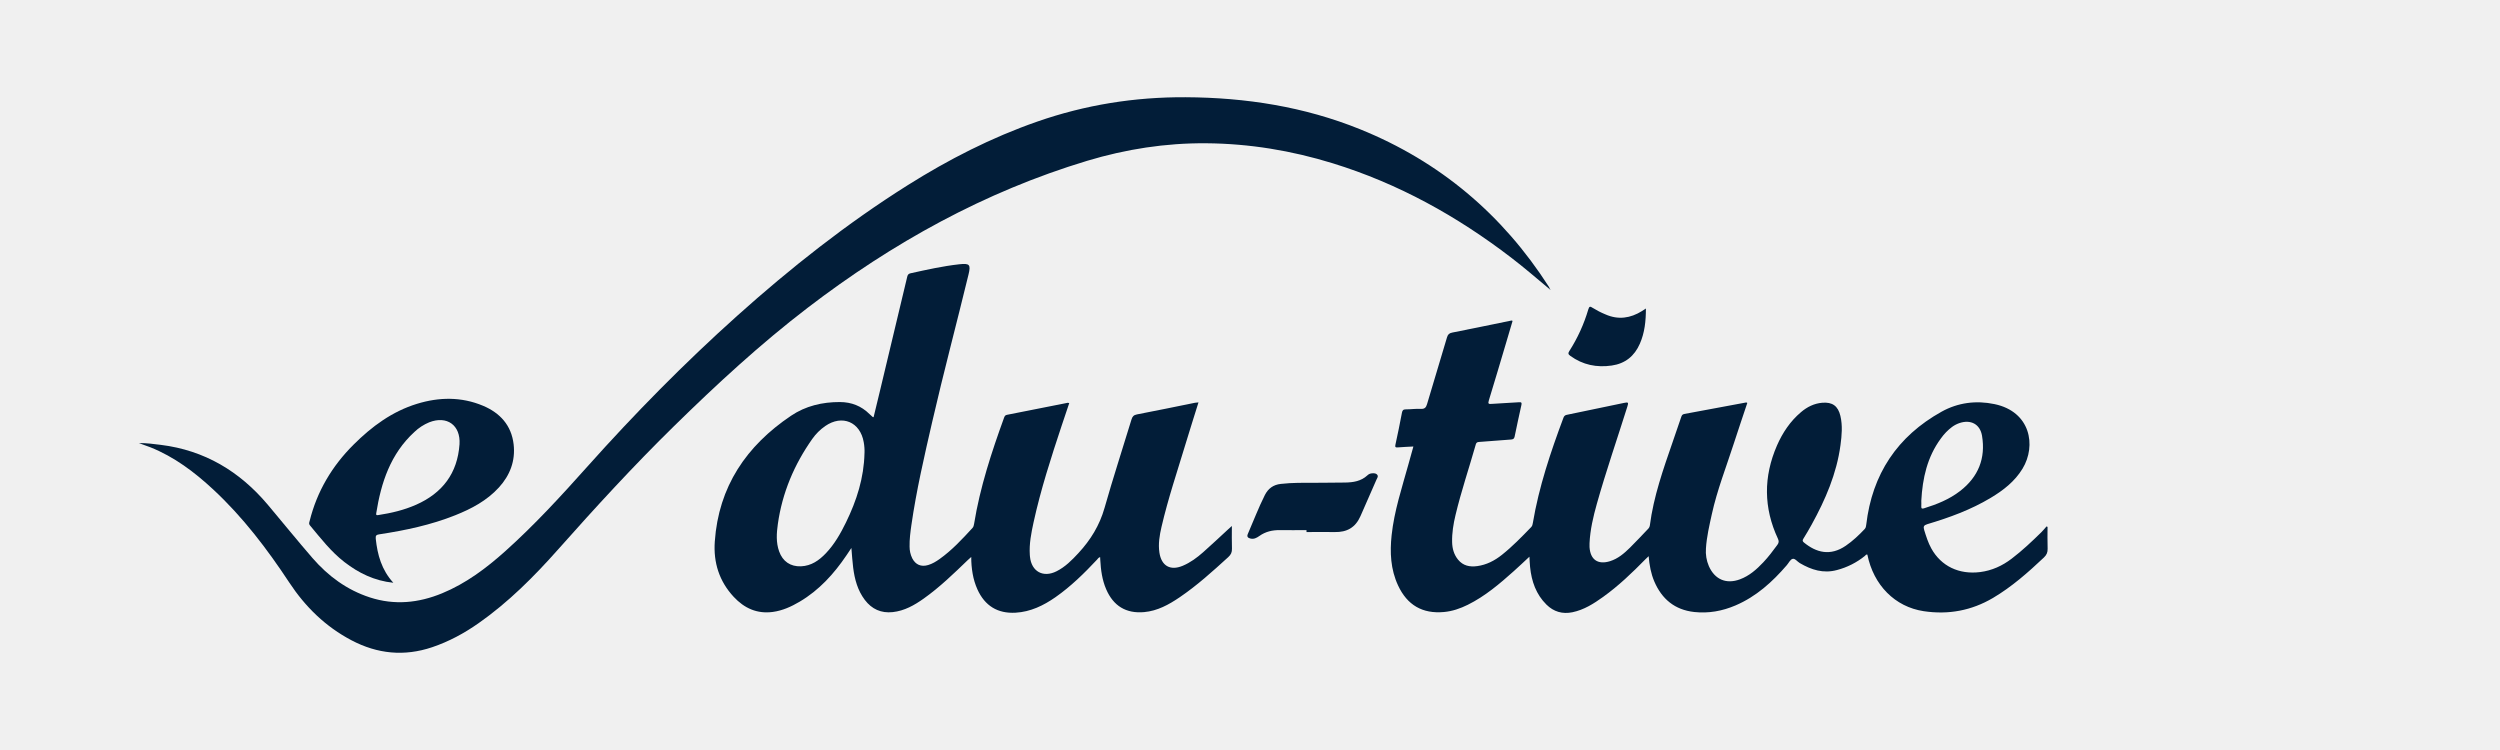
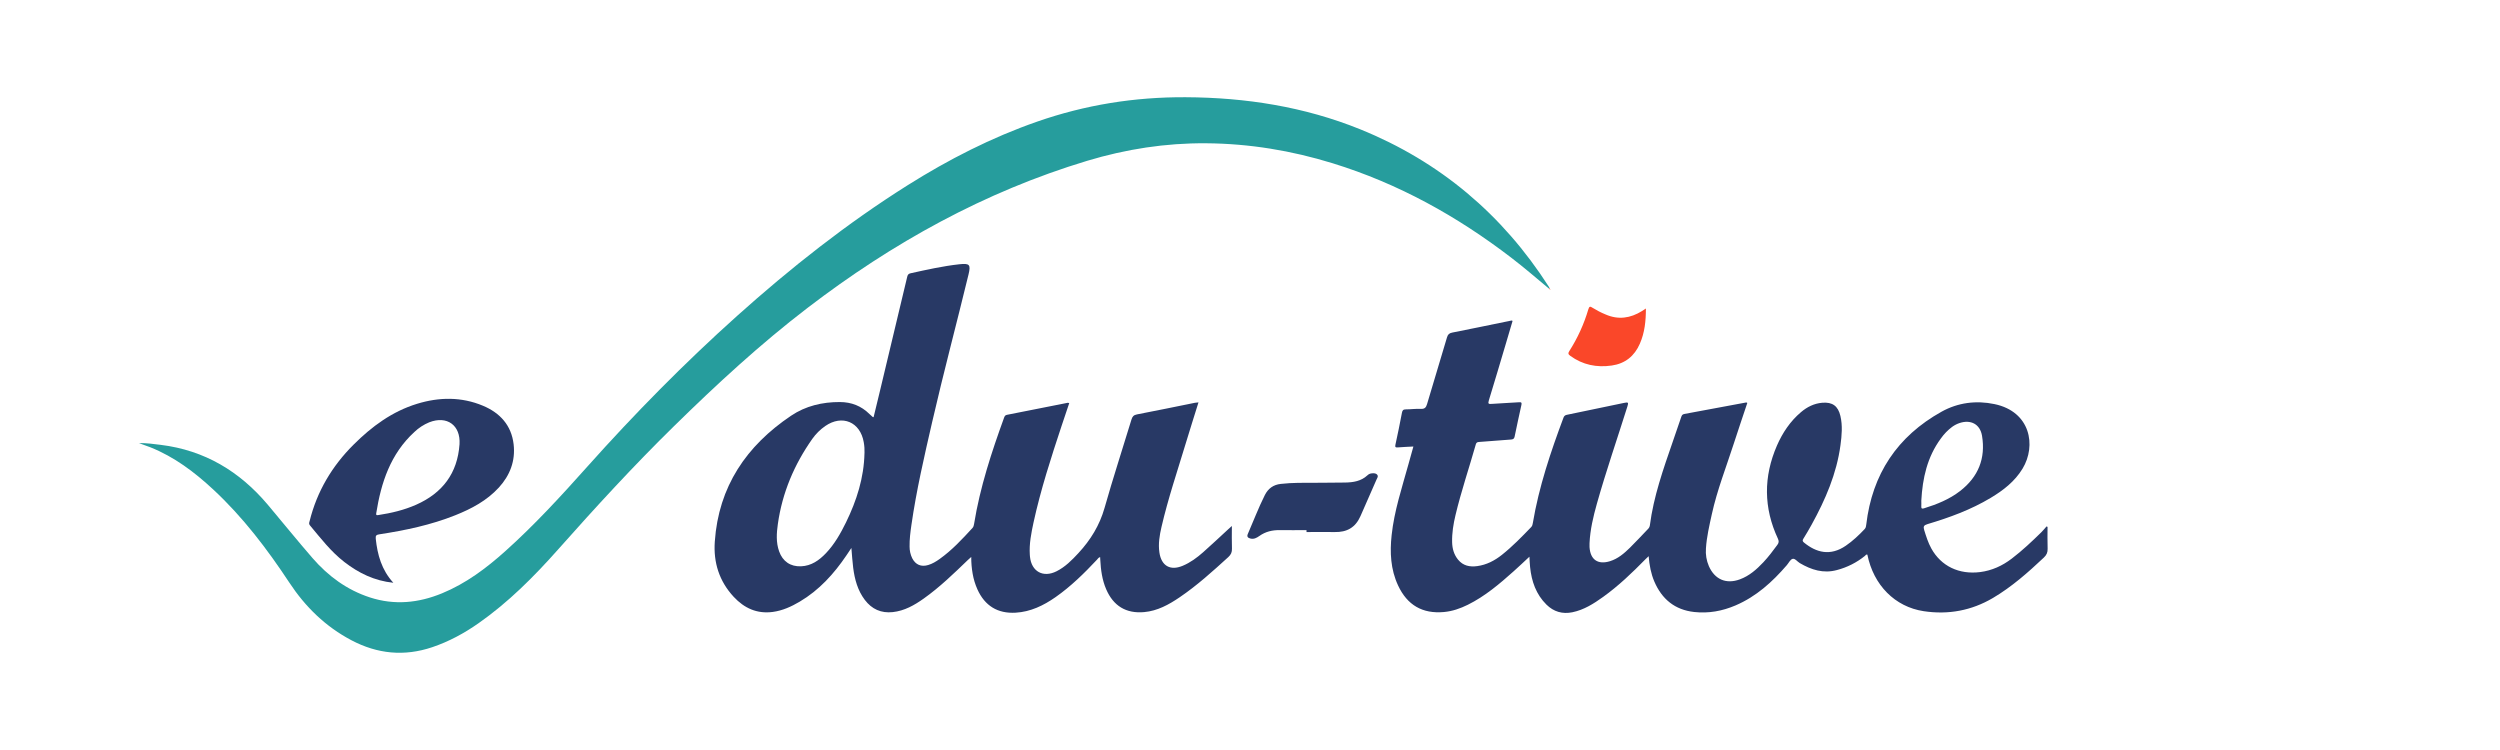
- <svg xmlns="http://www.w3.org/2000/svg" width="240" height="72" viewBox="0 0 240 72" fill="none">
-   <path d="M146.825 53.442C146.297 53.931 145.817 54.394 145.321 54.833C143.957 56.053 142.565 57.237 140.909 58.059C140.184 58.419 139.424 58.681 138.613 58.754C136.557 58.941 135.091 58.09 134.213 56.2C133.495 54.657 133.419 53.028 133.597 51.368C133.848 49.044 134.584 46.83 135.204 44.593C135.359 44.033 135.516 43.472 135.685 42.864C135.163 42.893 134.677 42.91 134.195 42.95C133.949 42.971 133.912 42.908 133.965 42.669C134.187 41.659 134.393 40.645 134.585 39.628C134.629 39.395 134.705 39.299 134.951 39.299C135.439 39.299 135.927 39.226 136.415 39.252C136.785 39.268 136.904 39.105 137 38.785C137.629 36.65 138.284 34.522 138.912 32.386C138.996 32.099 139.132 31.982 139.42 31.926C141.284 31.56 143.144 31.17 145.007 30.79C145.063 30.779 145.121 30.743 145.207 30.81C144.999 31.517 144.787 32.237 144.573 32.955C144.028 34.785 143.489 36.615 142.927 38.445C142.824 38.777 142.916 38.795 143.207 38.773C144.085 38.707 144.964 38.677 145.836 38.615C146.076 38.597 146.099 38.677 146.055 38.879C145.832 39.889 145.611 40.899 145.404 41.912C145.361 42.123 145.257 42.18 145.063 42.194C144.039 42.267 143.021 42.351 142 42.427C141.844 42.439 141.735 42.464 141.681 42.647C141.037 44.916 140.275 47.154 139.727 49.455C139.523 50.308 139.381 51.174 139.404 52.057C139.42 52.67 139.576 53.235 139.969 53.721C140.453 54.316 141.095 54.444 141.815 54.346C142.711 54.223 143.481 53.823 144.18 53.268C145.193 52.463 146.093 51.535 146.991 50.604C147.104 50.487 147.129 50.352 147.152 50.21C147.739 46.724 148.861 43.396 150.093 40.098C150.115 40.024 150.159 39.958 150.217 39.909C150.277 39.859 150.349 39.828 150.427 39.82C152.253 39.447 154.076 39.06 155.901 38.68C156.32 38.593 156.352 38.631 156.229 39.022C155.253 42.132 154.185 45.214 153.301 48.353C152.952 49.598 152.655 50.852 152.595 52.15C152.589 52.272 152.589 52.394 152.595 52.516C152.668 53.731 153.4 54.234 154.556 53.876C155.328 53.637 155.919 53.125 156.476 52.578C157.067 51.997 157.627 51.387 158.201 50.789C158.3 50.698 158.364 50.576 158.385 50.444C158.744 47.662 159.677 45.031 160.587 42.397C160.857 41.617 161.125 40.834 161.392 40.049C161.444 39.895 161.492 39.777 161.693 39.741C163.635 39.387 165.572 39.02 167.513 38.658C167.581 38.645 167.655 38.608 167.741 38.684C167.315 39.964 166.873 41.25 166.457 42.545C165.725 44.815 164.847 47.035 164.333 49.372C164.097 50.454 163.841 51.532 163.771 52.642C163.724 53.227 163.82 53.816 164.053 54.355C164.623 55.632 165.715 56.101 167.027 55.619C167.932 55.285 168.632 54.667 169.281 53.978C169.776 53.455 170.204 52.88 170.632 52.299C170.779 52.097 170.787 51.942 170.68 51.713C169.296 48.749 169.289 45.76 170.588 42.772C171.124 41.545 171.86 40.442 172.895 39.567C173.48 39.068 174.153 38.73 174.933 38.664C175.912 38.581 176.453 38.974 176.679 39.93C176.897 40.86 176.811 41.797 176.687 42.727C176.32 45.475 175.237 47.967 173.915 50.368C173.663 50.827 173.397 51.278 173.12 51.722C173.021 51.881 173.041 51.968 173.179 52.081C174.359 53.048 175.707 53.413 177.2 52.388C177.868 51.93 178.451 51.379 179.004 50.793C179.124 50.666 179.141 50.523 179.16 50.363C179.725 45.52 182.143 41.884 186.395 39.52C187.96 38.65 189.701 38.422 191.471 38.794C194.923 39.515 195.511 42.771 194.165 44.989C193.416 46.224 192.312 47.074 191.097 47.801C189.204 48.936 187.145 49.687 185.041 50.314C184.681 50.421 184.619 50.547 184.723 50.886C184.911 51.491 185.097 52.095 185.407 52.653C186.347 54.351 188.069 55.176 190.1 54.918C191.231 54.772 192.223 54.317 193.121 53.632C194.143 52.854 195.072 51.975 195.985 51.078C196.157 50.908 196.307 50.717 196.468 50.536L196.564 50.581C196.564 51.279 196.545 51.978 196.572 52.675C196.585 53.033 196.472 53.278 196.211 53.524C194.692 54.956 193.132 56.336 191.325 57.404C189.263 58.62 187.033 59.031 184.673 58.673C181.912 58.255 179.859 56.173 179.267 53.241C179.144 53.199 179.096 53.314 179.029 53.368C178.24 54.007 177.324 54.469 176.343 54.725C175.045 55.078 173.892 54.706 172.784 54.058C172.545 53.918 172.32 53.592 172.093 53.65C171.865 53.707 171.72 54.04 171.537 54.252C170.147 55.867 168.596 57.272 166.608 58.121C165.34 58.664 164.017 58.903 162.643 58.752C160.785 58.547 159.539 57.515 158.815 55.824C158.492 55.069 158.345 54.27 158.271 53.393C158.147 53.512 158.051 53.596 157.964 53.686C156.691 54.984 155.381 56.241 153.9 57.303C152.996 57.951 152.063 58.547 150.947 58.777C149.991 58.972 149.155 58.727 148.463 58.045C147.459 57.056 147.029 55.808 146.889 54.44C146.855 54.127 146.847 53.813 146.825 53.442ZM184.445 48.067C184.445 48.249 184.457 48.433 184.445 48.614C184.429 48.833 184.524 48.855 184.705 48.798C185.944 48.415 187.137 47.937 188.173 47.134C189.915 45.784 190.635 44.008 190.275 41.836C190.089 40.721 189.197 40.251 188.116 40.612C187.863 40.698 187.624 40.821 187.407 40.978C186.988 41.292 186.62 41.671 186.319 42.1C185.008 43.877 184.563 45.918 184.445 48.067Z" fill="#021D38" />
-   <path d="M148.693 27.703C147.497 26.703 146.317 25.685 145.078 24.736C139.881 20.753 134.233 17.615 127.948 15.677C123.988 14.455 119.938 13.785 115.789 13.754C111.898 13.724 108.098 14.315 104.37 15.437C94.513 18.412 85.678 23.316 77.54 29.544C72.993 33.024 68.796 36.9 64.712 40.903C60.836 44.702 57.172 48.697 53.572 52.753C51.263 55.354 48.814 57.813 45.949 59.822C44.567 60.793 43.094 61.591 41.487 62.133C38.805 63.036 36.235 62.778 33.746 61.469C31.257 60.16 29.316 58.265 27.78 55.937C25.648 52.705 23.315 49.633 20.467 46.988C18.671 45.322 16.733 43.855 14.431 42.938C14.072 42.792 13.699 42.686 13.333 42.537C14.038 42.523 14.736 42.62 15.433 42.706C19.637 43.227 23.004 45.247 25.704 48.449C27.141 50.154 28.539 51.89 30 53.573C31.502 55.304 33.304 56.635 35.51 57.352C37.866 58.119 40.175 57.889 42.437 56.958C44.723 56.016 46.668 54.558 48.493 52.925C51.321 50.393 53.882 47.597 56.407 44.771C60.934 39.704 65.691 34.868 70.754 30.332C75.889 25.729 81.286 21.463 87.131 17.784C91.061 15.312 95.173 13.207 99.568 11.676C104.18 10.066 108.925 9.307 113.814 9.334C119.589 9.363 125.2 10.239 130.569 12.408C138.221 15.505 144.233 20.58 148.682 27.515C148.709 27.557 148.729 27.602 148.752 27.645L148.693 27.703Z" fill="#021D38" />
-   <path d="M102.648 38.695C102.402 39.427 102.157 40.152 101.916 40.875C100.901 43.936 99.908 47.003 99.219 50.158C98.999 51.183 98.792 52.208 98.862 53.268C98.867 53.329 98.871 53.39 98.878 53.451C99.024 54.872 100.146 55.488 101.43 54.841C102.262 54.425 102.905 53.772 103.528 53.099C104.693 51.841 105.562 50.434 106.038 48.753C106.843 45.91 107.763 43.099 108.623 40.271C108.71 39.983 108.833 39.844 109.149 39.783C111.003 39.428 112.852 39.043 114.702 38.669C114.805 38.648 114.912 38.644 115.055 38.628C114.64 39.961 114.227 41.255 113.834 42.555C113.029 45.221 112.135 47.862 111.505 50.579C111.319 51.384 111.18 52.2 111.302 53.039C111.488 54.318 112.34 54.817 113.535 54.318C114.275 54.009 114.912 53.536 115.506 53.011C116.328 52.286 117.124 51.53 117.931 50.788C118.018 50.708 118.108 50.631 118.26 50.495C118.26 51.267 118.242 51.966 118.268 52.662C118.281 53.008 118.176 53.243 117.918 53.478C116.422 54.842 114.923 56.2 113.245 57.341C112.209 58.044 111.122 58.645 109.842 58.762C108.107 58.92 106.881 58.17 106.192 56.566C105.804 55.667 105.679 54.719 105.627 53.754C105.623 53.671 105.618 53.587 105.613 53.483C105.452 53.516 105.394 53.644 105.306 53.734C104.079 55.043 102.803 56.296 101.326 57.33C100.171 58.135 98.927 58.738 97.493 58.819C95.77 58.917 94.543 58.154 93.833 56.583C93.619 56.105 93.466 55.602 93.376 55.087C93.281 54.552 93.236 54.01 93.24 53.467C93.103 53.59 93.007 53.673 92.915 53.76C91.563 55.062 90.216 56.37 88.68 57.461C87.781 58.099 86.831 58.641 85.701 58.763C84.583 58.883 83.694 58.476 83.023 57.592C82.333 56.679 82.047 55.615 81.905 54.503C81.826 53.893 81.792 53.276 81.734 52.606C81.557 52.869 81.406 53.096 81.253 53.322C80.053 55.097 78.638 56.655 76.772 57.759C75.967 58.234 75.13 58.618 74.196 58.745C72.679 58.951 71.451 58.39 70.435 57.297C69.044 55.8 68.48 54.003 68.619 51.995C68.985 46.715 71.647 42.797 75.948 39.907C77.338 38.971 78.941 38.59 80.633 38.596C81.74 38.603 82.682 38.97 83.466 39.745C83.57 39.847 83.679 39.943 83.788 40.038C83.794 40.045 83.81 40.038 83.865 40.049C84.059 39.244 84.257 38.439 84.45 37.633C85.335 33.942 86.216 30.25 87.096 26.557C87.142 26.362 87.228 26.276 87.42 26.233C88.967 25.892 90.511 25.546 92.09 25.371C93.083 25.261 93.21 25.395 92.979 26.347C91.833 31.076 90.576 35.779 89.487 40.521C88.735 43.795 87.975 47.067 87.495 50.396C87.397 51.082 87.306 51.771 87.32 52.468C87.317 52.859 87.404 53.246 87.576 53.598C87.897 54.22 88.434 54.444 89.105 54.243C89.508 54.123 89.861 53.907 90.2 53.667C91.391 52.82 92.375 51.755 93.357 50.686C93.464 50.57 93.489 50.43 93.513 50.286C94.083 46.772 95.189 43.413 96.397 40.081C96.445 39.949 96.505 39.855 96.665 39.824C98.614 39.442 100.56 39.053 102.507 38.667C102.555 38.67 102.602 38.68 102.648 38.695ZM82.993 43.51C83.007 43.157 82.982 42.803 82.919 42.455C82.585 40.505 80.851 39.775 79.225 40.899C78.742 41.233 78.322 41.649 77.984 42.129C76.245 44.595 75.096 47.305 74.674 50.301C74.549 51.18 74.489 52.073 74.797 52.937C75.139 53.894 75.882 54.407 76.895 54.366C77.889 54.325 78.636 53.794 79.29 53.107C80.114 52.241 80.695 51.214 81.215 50.151C82.24 48.053 82.94 45.869 82.99 43.509L82.993 43.51Z" fill="#021D38" />
-   <path d="M37.76 55.945C35.93 55.754 34.433 55.012 33.068 53.959C31.771 52.959 30.785 51.669 29.747 50.427C29.626 50.281 29.691 50.155 29.725 50.018C30.431 47.168 31.877 44.741 33.95 42.678C35.696 40.94 37.645 39.498 40.033 38.766C42.157 38.112 44.293 38.082 46.366 38.951C48.001 39.636 49.097 40.832 49.308 42.649C49.492 44.236 48.965 45.624 47.891 46.801C46.737 48.063 45.267 48.84 43.706 49.463C41.364 50.399 38.911 50.915 36.427 51.293C36.141 51.336 36.038 51.403 36.072 51.718C36.236 53.256 36.626 54.702 37.76 55.945ZM44.114 42.646C44.227 40.825 42.911 39.873 41.206 40.541C40.675 40.761 40.191 41.077 39.776 41.474C37.487 43.577 36.583 46.329 36.116 49.283C36.083 49.487 36.195 49.465 36.331 49.444C37.575 49.254 38.793 48.965 39.949 48.454C42.476 47.334 43.92 45.438 44.114 42.646Z" fill="#021D38" />
-   <path d="M125.423 50.892C124.572 50.892 123.719 50.904 122.868 50.892C122.151 50.88 121.492 51.033 120.903 51.452C120.64 51.639 120.365 51.788 120.024 51.696C119.794 51.634 119.682 51.513 119.787 51.271C120.33 50.027 120.811 48.749 121.423 47.531C121.741 46.899 122.24 46.531 122.96 46.455C123.518 46.397 124.076 46.357 124.636 46.353C126.135 46.344 127.633 46.349 129.131 46.324C129.906 46.312 130.662 46.198 131.269 45.634C131.375 45.53 131.511 45.464 131.658 45.445C131.852 45.427 132.064 45.405 132.206 45.569C132.347 45.732 132.206 45.895 132.143 46.041C131.624 47.207 131.118 48.379 130.606 49.546C130.116 50.657 129.295 51.102 128.13 51.078C127.228 51.059 126.327 51.078 125.426 51.078L125.423 50.892Z" fill="#021D38" />
-   <path d="M158.007 29.616C158.007 30.823 157.89 31.938 157.427 32.995C156.91 34.18 156.022 34.904 154.732 35.091C153.287 35.301 151.946 35.034 150.747 34.16C150.552 34.018 150.514 33.921 150.655 33.701C151.45 32.459 152.064 31.111 152.48 29.696C152.568 29.403 152.652 29.391 152.888 29.55C153.282 29.794 153.694 30.006 154.122 30.181C155.356 30.727 156.52 30.553 157.635 29.859C157.74 29.793 157.843 29.725 158.007 29.616Z" fill="#021D38" />
-   <path d="M148.757 27.651L148.803 27.741L148.777 27.769L148.695 27.704L148.757 27.651Z" fill="#021D38" />
-   <path d="M148.803 27.739L148.838 27.812C148.795 27.83 148.786 27.801 148.776 27.769L148.803 27.739Z" fill="#021D38" />
+ <svg xmlns="http://www.w3.org/2000/svg" width="180" height="54" viewBox="0 0 180 54" fill="none">
+   <rect width="180" height="54" fill="white" />
+   <path d="M110.119 40.082C109.723 40.449 109.363 40.796 108.991 41.125C107.968 42.04 106.924 42.928 105.682 43.544C105.138 43.814 104.568 44.011 103.96 44.066C102.418 44.206 101.318 43.567 100.66 42.15C100.121 40.993 100.064 39.771 100.198 38.527C100.386 36.783 100.938 35.123 101.403 33.445C101.519 33.025 101.637 32.604 101.764 32.149C101.372 32.17 101.008 32.183 100.646 32.213C100.462 32.228 100.434 32.181 100.474 32.002C100.64 31.244 100.795 30.484 100.939 29.721C100.972 29.547 101.029 29.475 101.213 29.475C101.579 29.475 101.945 29.42 102.311 29.439C102.589 29.451 102.678 29.329 102.75 29.089C103.222 27.488 103.713 25.892 104.184 24.29C104.247 24.075 104.349 23.987 104.565 23.945C105.963 23.67 107.358 23.378 108.755 23.093C108.797 23.084 108.841 23.058 108.905 23.108C108.749 23.638 108.59 24.178 108.43 24.716C108.021 26.089 107.617 27.462 107.195 28.834C107.118 29.083 107.187 29.096 107.405 29.08C108.064 29.031 108.723 29.008 109.377 28.962C109.557 28.948 109.574 29.008 109.541 29.159C109.374 29.917 109.208 30.674 109.053 31.434C109.021 31.592 108.943 31.635 108.797 31.646C108.029 31.701 107.266 31.764 106.5 31.821C106.383 31.83 106.301 31.848 106.261 31.985C105.778 33.688 105.206 35.366 104.795 37.092C104.642 37.731 104.536 38.381 104.553 39.043C104.565 39.503 104.682 39.927 104.977 40.291C105.34 40.737 105.821 40.833 106.361 40.76C107.033 40.668 107.611 40.367 108.135 39.951C108.895 39.347 109.57 38.652 110.243 37.953C110.328 37.866 110.347 37.764 110.364 37.657C110.804 35.043 111.646 32.547 112.57 30.074C112.586 30.018 112.619 29.969 112.663 29.932C112.708 29.895 112.762 29.872 112.82 29.865C114.19 29.585 115.557 29.295 116.926 29.01C117.24 28.945 117.264 28.974 117.172 29.267C116.44 31.599 115.639 33.911 114.976 36.265C114.714 37.199 114.491 38.139 114.446 39.113C114.442 39.204 114.442 39.296 114.446 39.388C114.501 40.299 115.05 40.675 115.917 40.407C116.496 40.228 116.939 39.844 117.357 39.434C117.8 38.998 118.22 38.54 118.651 38.092C118.725 38.024 118.773 37.932 118.789 37.833C119.058 35.747 119.758 33.774 120.44 31.798C120.643 31.213 120.844 30.626 121.044 30.037C121.083 29.921 121.119 29.833 121.27 29.806C122.726 29.541 124.179 29.265 125.635 28.994C125.686 28.984 125.741 28.956 125.806 29.013C125.486 29.973 125.155 30.938 124.843 31.909C124.294 33.611 123.635 35.277 123.25 37.029C123.073 37.841 122.881 38.65 122.828 39.482C122.793 39.921 122.865 40.362 123.04 40.766C123.467 41.724 124.286 42.076 125.27 41.714C125.949 41.464 126.474 41.001 126.961 40.484C127.332 40.091 127.653 39.66 127.974 39.224C128.084 39.073 128.09 38.957 128.01 38.785C126.972 36.562 126.967 34.32 127.941 32.079C128.343 31.159 128.895 30.332 129.671 29.675C130.11 29.301 130.615 29.048 131.2 28.998C131.934 28.936 132.34 29.23 132.509 29.948C132.673 30.645 132.608 31.348 132.515 32.046C132.24 34.106 131.428 35.975 130.436 37.777C130.247 38.12 130.048 38.459 129.84 38.792C129.766 38.911 129.781 38.976 129.884 39.061C130.769 39.787 131.78 40.06 132.9 39.291C133.401 38.948 133.838 38.535 134.253 38.095C134.343 37.999 134.356 37.892 134.37 37.772C134.794 34.14 136.607 31.413 139.796 29.64C140.97 28.988 142.276 28.817 143.603 29.095C146.192 29.636 146.633 32.078 145.624 33.742C145.062 34.668 144.234 35.306 143.323 35.851C141.903 36.702 140.359 37.266 138.781 37.736C138.511 37.816 138.464 37.911 138.542 38.165C138.683 38.619 138.823 39.071 139.055 39.49C139.76 40.763 141.052 41.383 142.575 41.189C143.423 41.079 144.167 40.738 144.841 40.224C145.607 39.641 146.304 38.981 146.989 38.309C147.118 38.181 147.23 38.038 147.351 37.902L147.423 37.936C147.423 38.46 147.409 38.984 147.429 39.507C147.439 39.775 147.354 39.959 147.158 40.144C146.019 41.217 144.849 42.252 143.494 43.053C141.947 43.965 140.275 44.273 138.505 44.005C136.434 43.691 134.894 42.13 134.45 39.931C134.358 39.9 134.322 39.986 134.272 40.027C133.68 40.505 132.993 40.852 132.257 41.044C131.284 41.309 130.419 41.03 129.588 40.544C129.409 40.439 129.24 40.194 129.07 40.237C128.899 40.281 128.79 40.53 128.653 40.689C127.61 41.9 126.447 42.954 124.956 43.591C124.005 43.998 123.013 44.178 121.982 44.064C120.589 43.911 119.654 43.136 119.111 41.868C118.869 41.302 118.759 40.702 118.703 40.045C118.61 40.134 118.538 40.197 118.473 40.265C117.518 41.238 116.536 42.181 115.425 42.978C114.747 43.464 114.047 43.911 113.21 44.083C112.493 44.229 111.866 44.045 111.347 43.534C110.594 42.792 110.272 41.856 110.167 40.83C110.141 40.595 110.135 40.36 110.119 40.082ZM138.334 36.05C138.334 36.187 138.343 36.325 138.334 36.461C138.322 36.625 138.393 36.641 138.529 36.599C139.458 36.311 140.353 35.953 141.13 35.351C142.436 34.338 142.976 33.006 142.706 31.377C142.567 30.541 141.898 30.189 141.087 30.459C140.897 30.523 140.718 30.616 140.555 30.734C140.241 30.969 139.965 31.253 139.739 31.575C138.756 32.908 138.422 34.439 138.334 36.05Z" fill="#283965" />
+   <path d="M111.52 20.777C110.623 20.028 109.738 19.264 108.809 18.553C104.911 15.565 100.675 13.212 95.962 11.758C92.991 10.841 89.954 10.339 86.842 10.316C83.924 10.293 81.074 10.736 78.277 11.578C70.885 13.809 64.259 17.487 58.156 22.158C54.745 24.768 51.597 27.675 48.534 30.678C45.627 33.527 42.879 36.523 40.179 39.565C38.447 41.516 36.611 43.36 34.462 44.867C33.425 45.595 32.321 46.194 31.116 46.6C29.104 47.277 27.176 47.084 25.31 46.102C23.443 45.12 21.987 43.699 20.836 41.953C19.236 39.529 17.486 37.225 15.35 35.241C14.004 33.992 12.55 32.892 10.823 32.204C10.555 32.094 10.274 32.015 10 31.903C10.529 31.892 11.052 31.965 11.575 32.03C14.728 32.42 17.253 33.935 19.278 36.337C20.356 37.616 21.404 38.918 22.5 40.18C23.627 41.478 24.979 42.476 26.633 43.014C28.4 43.589 30.131 43.417 31.828 42.718C33.543 42.012 35.002 40.919 36.37 39.694C38.491 37.795 40.412 35.698 42.305 33.578C45.7 29.779 49.269 26.151 53.066 22.749C56.917 19.297 60.965 16.098 65.348 13.338C68.296 11.484 71.38 9.905 74.676 8.757C78.135 7.55 81.694 6.981 85.36 7C89.692 7.022 93.9 7.679 97.927 9.306C103.666 11.629 108.175 15.435 111.512 20.637C111.532 20.668 111.547 20.701 111.564 20.734L111.52 20.777Z" fill="#269D9D" />
+   <path d="M76.986 29.021C76.802 29.57 76.618 30.113 76.437 30.656C75.676 32.952 74.931 35.252 74.414 37.618C74.25 38.387 74.094 39.155 74.147 39.951C74.15 39.997 74.154 40.042 74.159 40.088C74.268 41.154 75.109 41.616 76.073 41.131C76.697 40.818 77.179 40.329 77.646 39.824C78.52 38.88 79.172 37.825 79.529 36.565C80.132 34.432 80.823 32.324 81.467 30.203C81.533 29.987 81.625 29.883 81.862 29.837C83.253 29.571 84.639 29.282 86.027 29.002C86.104 28.986 86.184 28.983 86.291 28.971C85.98 29.97 85.671 30.941 85.376 31.916C84.772 33.916 84.101 35.896 83.629 37.934C83.489 38.538 83.385 39.149 83.477 39.779C83.616 40.738 84.255 41.113 85.151 40.738C85.706 40.507 86.184 40.152 86.63 39.758C87.246 39.214 87.843 38.648 88.449 38.091C88.514 38.031 88.581 37.973 88.695 37.871C88.695 38.45 88.681 38.974 88.701 39.496C88.711 39.756 88.632 39.932 88.439 40.109C87.317 41.131 86.193 42.15 84.934 43.005C84.157 43.533 83.342 43.984 82.382 44.071C81.081 44.19 80.161 43.627 79.644 42.424C79.353 41.75 79.26 41.039 79.221 40.316C79.217 40.253 79.214 40.19 79.21 40.112C79.089 40.137 79.046 40.233 78.98 40.3C78.059 41.282 77.103 42.222 75.995 42.997C75.129 43.601 74.196 44.053 73.12 44.114C71.828 44.187 70.907 43.615 70.375 42.437C70.215 42.078 70.1 41.702 70.032 41.315C69.961 40.914 69.927 40.507 69.93 40.1C69.827 40.193 69.755 40.255 69.687 40.319C68.673 41.296 67.662 42.277 66.51 43.095C65.836 43.574 65.123 43.981 64.276 44.072C63.437 44.162 62.771 43.857 62.268 43.194C61.75 42.509 61.536 41.711 61.429 40.877C61.37 40.419 61.344 39.957 61.3 39.454C61.168 39.651 61.055 39.822 60.94 39.991C60.04 41.322 58.979 42.491 57.58 43.319C56.976 43.676 56.348 43.963 55.647 44.058C54.51 44.213 53.589 43.792 52.827 42.972C51.784 41.849 51.36 40.502 51.465 38.996C51.739 35.036 53.735 32.098 56.961 29.93C58.004 29.228 59.206 28.942 60.475 28.947C61.305 28.952 62.012 29.227 62.6 29.809C62.678 29.885 62.76 29.957 62.841 30.028C62.846 30.033 62.858 30.028 62.899 30.037C63.045 29.433 63.193 28.829 63.338 28.225C64.001 25.456 64.662 22.687 65.322 19.918C65.357 19.771 65.421 19.707 65.565 19.675C66.725 19.419 67.884 19.159 69.067 19.028C69.812 18.946 69.907 19.046 69.734 19.76C68.875 23.307 67.932 26.834 67.115 30.391C66.551 32.846 65.981 35.3 65.622 37.797C65.548 38.312 65.48 38.828 65.49 39.351C65.488 39.644 65.553 39.934 65.682 40.198C65.923 40.665 66.326 40.833 66.829 40.682C67.131 40.592 67.396 40.43 67.65 40.25C68.543 39.615 69.282 38.816 70.018 38.015C70.098 37.927 70.117 37.822 70.135 37.714C70.562 35.079 71.392 32.559 72.298 30.061C72.334 29.962 72.379 29.891 72.499 29.868C73.96 29.581 75.42 29.29 76.881 29C76.916 29.003 76.952 29.009 76.986 29.021ZM62.245 32.633C62.255 32.367 62.237 32.102 62.19 31.841C61.939 30.378 60.638 29.831 59.419 30.674C59.057 30.925 58.742 31.237 58.488 31.596C57.184 33.446 56.322 35.479 56.006 37.726C55.912 38.385 55.867 39.054 56.098 39.702C56.354 40.42 56.911 40.805 57.672 40.774C58.417 40.744 58.977 40.345 59.468 39.83C60.086 39.181 60.521 38.41 60.912 37.613C61.68 36.04 62.205 34.401 62.242 32.631L62.245 32.633Z" fill="#283965" />
+   <path d="M28.32 41.959C26.948 41.816 25.825 41.259 24.801 40.47C23.828 39.719 23.089 38.752 22.311 37.821C22.22 37.711 22.268 37.617 22.294 37.514C22.824 35.377 23.908 33.556 25.463 32.009C26.772 30.705 28.234 29.624 30.025 29.075C31.618 28.584 33.22 28.562 34.775 29.214C36.001 29.727 36.823 30.624 36.981 31.987C37.119 33.178 36.724 34.218 35.919 35.101C35.053 36.047 33.951 36.63 32.78 37.098C31.023 37.799 29.184 38.186 27.32 38.47C27.106 38.503 27.029 38.553 27.054 38.789C27.177 39.942 27.47 41.026 28.32 41.959ZM33.086 31.985C33.17 30.619 32.184 29.905 30.905 30.406C30.507 30.571 30.143 30.808 29.832 31.106C28.115 32.683 27.437 34.747 27.087 36.963C27.063 37.115 27.147 37.099 27.248 37.083C28.182 36.941 29.095 36.724 29.962 36.341C31.858 35.501 32.94 34.079 33.086 31.985Z" fill="#283965" />
+   <path d="M94.068 38.169C93.429 38.169 92.79 38.178 92.151 38.169C91.614 38.159 91.119 38.274 90.677 38.589C90.48 38.729 90.274 38.841 90.019 38.772C89.846 38.725 89.762 38.634 89.84 38.453C90.248 37.52 90.609 36.561 91.067 35.648C91.306 35.174 91.68 34.898 92.22 34.841C92.638 34.797 93.057 34.768 93.477 34.765C94.601 34.758 95.725 34.761 96.848 34.743C97.43 34.733 97.997 34.648 98.452 34.225C98.531 34.147 98.634 34.097 98.744 34.084C98.889 34.07 99.048 34.054 99.154 34.176C99.26 34.299 99.154 34.421 99.108 34.531C98.718 35.405 98.339 36.284 97.955 37.159C97.587 37.992 96.971 38.326 96.097 38.308C95.421 38.294 94.746 38.308 94.07 38.308L94.068 38.169Z" fill="#283965" />
+   <path d="M118.505 22.212C118.505 23.117 118.417 23.953 118.07 24.746C117.682 25.635 117.016 26.178 116.049 26.318C114.965 26.475 113.959 26.275 113.06 25.62C112.914 25.513 112.885 25.44 112.991 25.276C113.587 24.344 114.048 23.333 114.36 22.272C114.426 22.052 114.489 22.043 114.666 22.162C114.961 22.345 115.27 22.504 115.591 22.636C116.517 23.045 117.39 22.914 118.226 22.394C118.305 22.344 118.382 22.294 118.505 22.212Z" fill="#FA4729" />
+   <path d="M111.567 20.738L111.602 20.806L111.582 20.827L111.521 20.778L111.567 20.738Z" fill="#FA4729" />
+   <path d="M111.602 20.805L111.628 20.86C111.596 20.873 111.589 20.851 111.582 20.827L111.602 20.805Z" fill="#FA4729" />
</svg>
